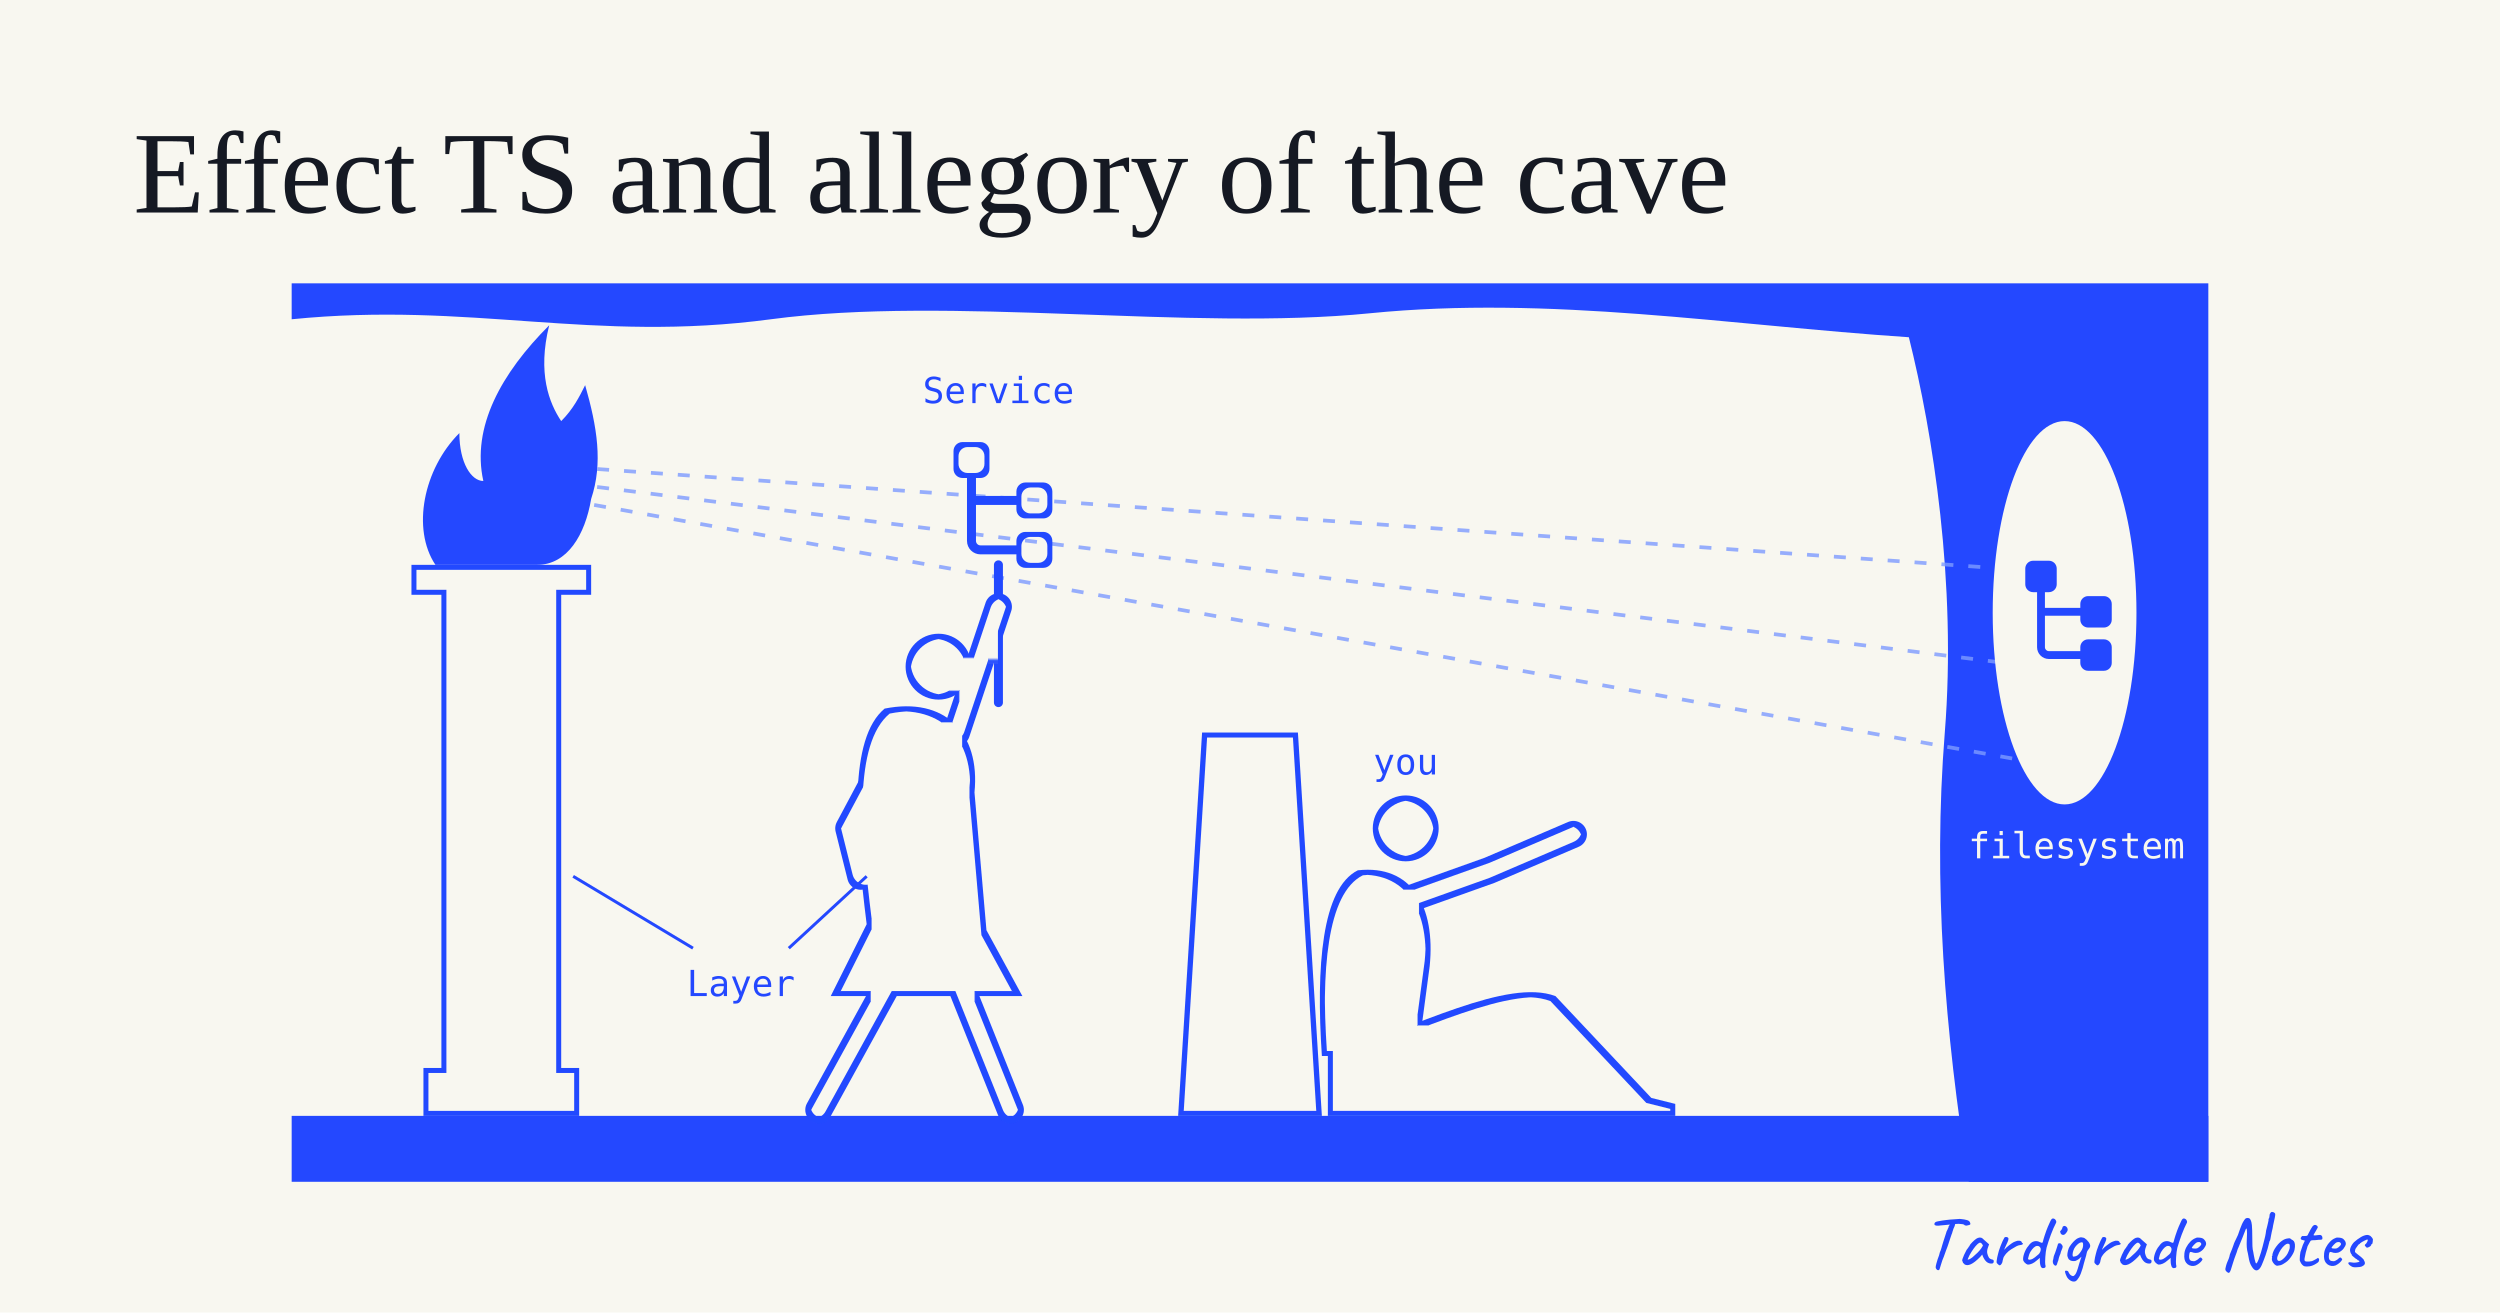
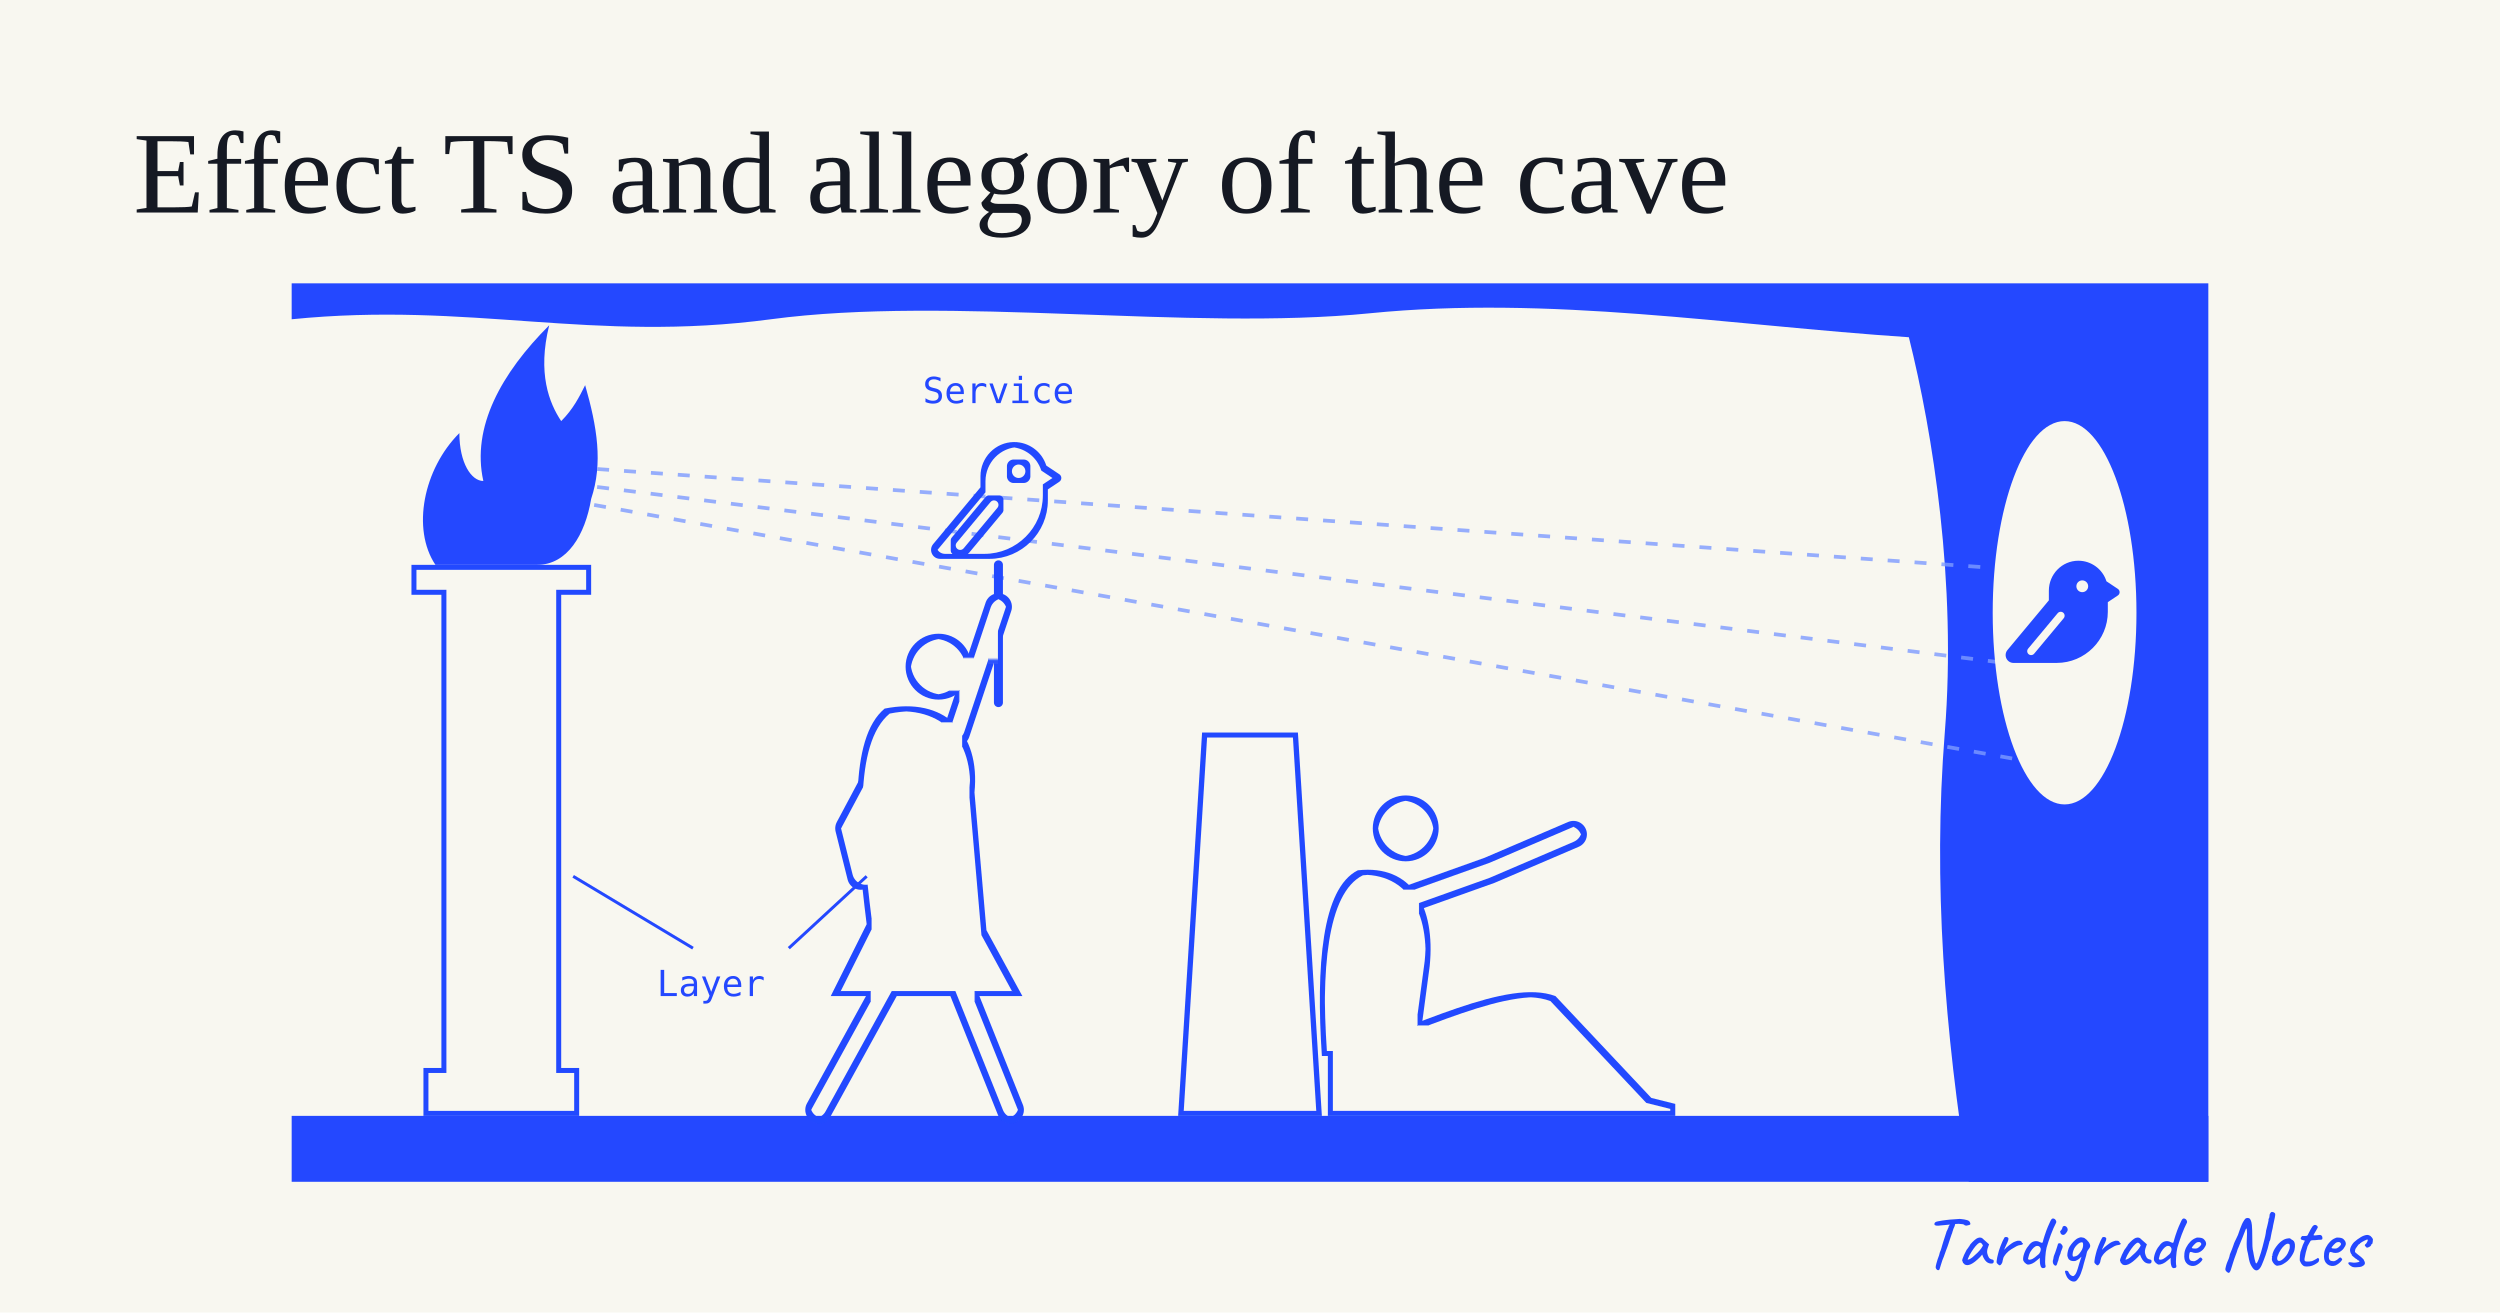
<svg xmlns="http://www.w3.org/2000/svg" width="1200" height="630" viewBox="0 0 1200 630">
  <rect width="1200" height="630" fill="#f8f7f0" />
  <style>
.cave-ink path,.cave-object path,.cave-object circle,.cave-flame{fill:#2448ff}
.cave-object .cave-stick,.cave-object .cave-limb{fill:none;stroke:#2448ff;stroke-linecap:round;stroke-linejoin:round}
.cave-stick{stroke-width:3}.cave-limb{stroke-width:9}
.cave-outline-ink{flood-color:#2448ff}.cave-shape{color:#2448ff}.cave-light{fill:#f8f7f0}
.cave-rays{fill:none;stroke:#7d9bff;stroke-width:1.25;stroke-dasharray:4 5;opacity:.8}
.cave-labels text{fill:#2448ff;font:12px monospace}.cave-labels path{fill:none;stroke:#2448ff;stroke-width:1}
.cave-labels .cave-label-on-rock{fill:#f8f7f0}
</style>
  <text x="64" y="102" fill="#151923" font-family="Georgia,Times New Roman,serif" font-size="56" font-weight="400">Effect TS and allegory of the cave</text>
-   <svg x="140" y="136" width="920" height="431.25" class="cave-diagram" viewBox="0 0 640 300" role="img" aria-label="Plato's cave. A torch burns on a column. A carrier holds a file tree up on a stick behind a low wall, and its shadow falls on the cave wall, where a seated prisoner points at it.">
+   <svg x="140" y="136" width="920" height="431.25" class="cave-diagram" viewBox="0 0 640 300" role="img" aria-label="Plato's cave. A torch burns on a column. A carrier holds a bird up on a stick behind a low wall, and its shadow falls on the cave wall, where a seated prisoner points at it.">
    <defs>
      <filter id="_R_0_">
        <feMorphology in="SourceAlpha" operator="erode" radius="1.5" result="inner" />
        <feComposite in="SourceAlpha" in2="inner" operator="out" result="edge" />
        <feFlood class="cave-outline-ink" />
        <feComposite in2="edge" operator="in" />
      </filter>
    </defs>
    <g class="cave-ink">
      <path d="M0 0H640V300H560C552 250 548 200 552 150C556 100 548 50 540 18C480 14 420 4 360 10S220 4 160 12 60 6 0 12Z" />
      <path d="M0 278H640V300H0Z" />
    </g>
    <path class="cave-flame" d="M48 94C40 82 44 62 56 50C56 60 60 66 64 66C60 48 70 30 86 14C82 30 86 40 90 46C94 42 96 38 98 34C102 48 104 60 100 72C98 84 92 94 82 94Z" />
    <path class="cave-rays" d="M102 62L582 96M102 68L582 128M101 74L582 160" />
    <ellipse class="cave-light" cx="592" cy="110" rx="24" ry="64" />
    <svg width="42" height="42" fill="currentColor" viewBox="0 0 256 256" class="cave-shape" x="571" y="90">
-       <path d="M160,136v-8H88v64a8,8,0,0,0,8,8h64v-8a16,16,0,0,1,16-16h32a16,16,0,0,1,16,16v32a16,16,0,0,1-16,16H176a16,16,0,0,1-16-16v-8H96a24,24,0,0,1-24-24V80H64A16,16,0,0,1,48,64V32A16,16,0,0,1,64,16H96a16,16,0,0,1,16,16V64A16,16,0,0,1,96,80H88v32h72v-8a16,16,0,0,1,16-16h32a16,16,0,0,1,16,16v32a16,16,0,0,1-16,16H176A16,16,0,0,1,160,136Z" />
+       <path d="M236.44,73.34,213.21,57.86A60,60,0,0,0,156,16h-.29C122.79,16.16,96,43.47,96,76.89V96.63L11.63,197.88l-.1.12A16,16,0,0,0,24,224h88A104.11,104.11,0,0,0,216,120V100.28l20.44-13.62a8,8,0,0,0,0-13.32ZM126.15,133.12l-60,72a8,8,0,1,1-12.29-10.24l60-72a8,8,0,1,1,12.29,10.24ZM164,80a12,12,0,1,1,12-12A12,12,0,0,1,164,80Z" />
    </svg>
    <g class="cave-object" filter="url(#_R_0_)">
      <path d="M44 278V262H96V278ZM50 262V104H90V262ZM40 104V94H100V104Z" />
      <path d="M296 278L304 150H336L344 278Z" />
      <path class="cave-stick" d="M236 140V94" />
      <svg width="48" height="48" fill="currentColor" viewBox="0 0 256 256" class="cave-shape" x="212" y="50">
-         <path d="M160,136v-8H88v64a8,8,0,0,0,8,8h64v-8a16,16,0,0,1,16-16h32a16,16,0,0,1,16,16v32a16,16,0,0,1-16,16H176a16,16,0,0,1-16-16v-8H96a24,24,0,0,1-24-24V80H64A16,16,0,0,1,48,64V32A16,16,0,0,1,64,16H96a16,16,0,0,1,16,16V64A16,16,0,0,1,96,80H88v32h72v-8a16,16,0,0,1,16-16h32a16,16,0,0,1,16,16v32a16,16,0,0,1-16,16H176A16,16,0,0,1,160,136Z" />
+         <path d="M236.44,73.34,213.21,57.86A60,60,0,0,0,156,16h-.29C122.79,16.16,96,43.47,96,76.89V96.63L11.63,197.88l-.1.12A16,16,0,0,0,24,224h88A104.11,104.11,0,0,0,216,120V100.28l20.44-13.62a8,8,0,0,0,0-13.32ZM126.15,133.12l-60,72a8,8,0,1,1-12.29-10.24l60-72a8,8,0,1,1,12.29,10.24ZM164,80a12,12,0,1,1,12-12A12,12,0,0,1,164,80Z" />
      </svg>
      <g transform="translate(210 278)">
        <circle cx="6" cy="-150" r="11" />
        <path d="M-12-136C8-140 20-128 18-108L22-62 34-40H-30L-18-64C-22-96-24-126-12-136Z" />
        <path class="cave-limb" d="M12-128 26-170M-8-126-24-96-20-80M-12-42-34-2M14-42 30-2" />
      </g>
      <g transform="translate(366 278)">
        <circle cx="6" cy="-96" r="11" />
        <path d="M-10-82C8-84 16-70 14-50L10-20H-22C-24-50-22-76-10-82Z" />
        <path d="M-20-20C10-30 40-46 56-40L88-6 96-4V0H-20Z" />
        <path class="cave-limb" d="M6-72 34-82 62-94M-8-70-18-40-14-22" />
      </g>
    </g>
    <g class="cave-labels">
-       <text x="236" y="40" text-anchor="middle">Service</text>
+       <text x="236" y="40" text-anchor="middle">
+         <tspan x="236" dy="0">Service</tspan>
+       </text>
      <path d="M134 222L94 198M166 222L192 198" />
-       <text x="150" y="238" text-anchor="middle">Layer</text>
-       <text class="cave-label-on-rock" x="596" y="192" text-anchor="middle">filesystem</text>
-       <text x="372" y="164" text-anchor="middle">you</text>
+       <text x="140" y="238" text-anchor="middle">
+         <tspan x="140" dy="0">Layer</tspan>
+       </text>
+       <text class="cave-label-on-rock" x="596" y="192" text-anchor="middle" />
+       <text x="372" y="164" text-anchor="middle" />
    </g>
  </svg>
  <g fill="#2448ff" transform="translate(922.412 608) scale(0.036 -0.036)" role="img" aria-label="Tardigrade Notes">
    <path d="M218 -47Q206.667 -47.333 196 -32.667Q185.333 -18.0 186.333 -6.0Q187.333 10.0 195.333 40.0Q203.333 70.0 213.333 101.0Q223.333 132.0 231.333 150.0Q235.333 166.0 238.833 178.5Q242.333 191.0 243.333 195.0Q246.333 199.0 252.833 216.0Q259.333 233.0 263.333 249.0Q265.333 257.0 271.833 279.5Q278.333 302.0 287.833 332.0Q297.333 362.0 306.833 391.0Q316.333 420.0 323.333 442.0Q330.333 464.0 332.333 471.0Q340.333 483.0 344.333 494.0Q348.333 505.0 349.333 509.0Q355.333 513.0 356.333 519.5Q357.333 526.0 357.333 530.0Q357.333 535.0 360.833 538.0Q364.333 541.0 364.333 545.0Q368.333 548.0 369.333 551.667Q370.333 555.334 375.333 560.334L380.333 583.0L449.333 584.0Q447.333 572.0 443.333 554.5Q439.333 537.0 424.333 508.0Q419.333 488.0 412.833 472.0Q406.333 456.0 407.333 451.0Q405.333 449.0 398.833 431.0Q392.333 413.0 383.833 387.0Q375.333 361.0 366.833 335.0Q358.333 309.0 351.833 289.5Q345.333 270.0 343.333 265.0Q335.333 249.0 325.333 218.0Q315.333 187.0 295.333 134.0Q287.333 118.0 275.833 86.0Q264.333 54.0 257.333 28.0Q246.333 -11.0 240.5 -27Q234.666 -43 230.333 -45.167Q226 -47.333 218 -47ZM226.333 546.334Q194 544.334 180.167 551.667Q166.333 559.0 170.333 575.0Q173.333 587.0 183.833 593.833Q194.333 600.667 217.333 604.667Q228.333 606.667 245.833 609.667Q263.333 612.667 279.333 615.667Q312.333 619.667 333.833 622.667Q355.333 625.667 378.333 627.667Q401.333 629.667 436.333 631.667Q465.333 633.667 485.833 635.167Q506.333 636.667 506.333 636.667Q509.333 636.667 527.333 634.667Q545.333 632.667 566.333 629.667Q587.333 626.667 597.333 622.667Q620.333 617.667 632 607.333Q643.666 597.0 647.666 580.0Q650.666 568.0 647.666 564.167Q644.666 560.333 636.666 556.333Q613.666 549.333 601.5 547.834Q589.333 546.334 575.333 551.334Q570.333 556.334 563.833 560.334Q557.333 564.334 541.833 566.834Q526.333 569.334 493.333 571.334Q465.333 568.334 444.333 568.334Q423.333 568.334 423.333 563.334L364.333 560.334L315.333 555.334Q305.333 554.334 287.333 552.834Q269.333 551.334 252.333 549.834Q235.333 548.334 226.333 546.334ZM570.666 31Q566.666 39 558.166 44.667Q549.667 50.333 549.667 54.333Q549.667 58.333 547.833 64.167Q546 70.0 542 74.0Q537 80.0 543.667 102.167Q550.333 124.333 565.0 156.667Q579.667 189 598.667 224Q606.667 232 614.667 245Q622.667 258 626.667 262Q626.667 266 629.667 269.5Q632.667 273 636.667 273L639.333 282.333Q640 287 649.769 299Q659.539 311 673.936 325.5Q688.333 340 703.458 353.363Q718.583 366.727 728.666 372.666Q749.666 386.666 772.166 388.333Q794.666 390 810.666 377Q813.666 374 821.833 366.333Q830 358.667 840.833 349.333Q851.666 340.0 861.666 331.0L898.666 298.0L880.86 248.0Q867.999 208.0 874.416 178.0Q880.833 148.0 893.666 126.0Q898.666 115.0 911.833 106.333Q925 97.667 939 95.667Q947 94.667 954 89.667Q961 84.667 961 73.667Q961 59 955.5 51.5Q950 44 940 42Q907 38 878 55Q849 72.001 825 118.001Q821 124.001 814.5 140.501Q808 157.001 807 162.001Q803 157.001 793.5 145.501Q784 134 778 128Q707 56 655.75 32.5Q604.501 9 570.666 31ZM612.999 96Q615.332 91 634.666 98.833Q653.999 106.666 678.999 126.666Q712.999 155.666 743.333 185.333Q773.667 215 794.667 245L816.667 281Q806.667 304 796.333 312Q786 320 778 320Q765 320 742 298.5Q718.999 277.0 692.166 239.833Q665.333 202.666 638.666 155Q627.666 134.333 620.333 115.166Q612.999 96 612.999 96ZM1017.0 32.333Q1008.0 39.333 1002.167 47.667Q996.334 56.0 999.334 76.0Q1002.334 104.0 1007.334 125.5Q1012.334 147.0 1019.334 175.0Q1021.334 187.0 1030.429 216.0Q1039.525 245.0 1052.929 279.0Q1066.334 313.0 1080 343.5Q1093.667 374.0 1103.667 389.0Q1112.667 396.333 1127.5 395.667Q1142.333 395 1150.333 387Q1161.333 378 1155 355.5Q1148.667 333 1125.333 285.333Q1115.666 263.333 1109.166 249.833Q1102.666 236.333 1102.333 231.833Q1102 227.333 1109.0 231Q1115.0 242 1131.0 256.5Q1147.0 271 1165.0 285Q1183.0 299 1199.0 310Q1215.0 321 1221.0 324Q1229.0 329 1239.5 332.5Q1250.0 336 1254.0 338Q1277.0 349 1302.167 346.167Q1327.333 343.333 1333.333 328.333Q1334.333 320.333 1339.833 316.333Q1345.333 312.333 1345.333 312.333Q1349.333 312.333 1349.833 309.333Q1350.333 306.333 1350.333 306.333Q1350.333 299.333 1338.833 294Q1327.333 288.667 1311.333 287.667Q1298.333 286.667 1288.333 282.667Q1278.333 278.667 1264.333 272.667Q1226.333 250.667 1193.167 231Q1160 211.333 1128 176.333Q1121 168.333 1113.667 158.667Q1106.333 149.0 1098.333 136.0Q1093.333 131.0 1088.333 114.0Q1083.333 97.0 1079.833 81.5Q1076.333 66.0 1076.333 63.0Q1076.333 63.0 1073.333 53.5Q1070.333 44.0 1063.333 35.0Q1051.333 19.0 1042.167 17.667Q1033.0 16.333 1017.0 32.333ZM1624 -19.0Q1611 -22.0 1601.167 -14.5Q1591.333 -7 1587 4.667Q1579.667 25.333 1576.833 48.5Q1574 71.667 1575 92.001L1576 117.334L1536.333 84.334Q1502.333 53.667 1471.5 40.501Q1440.667 27.334 1416.667 27.334Q1405.667 29.334 1393.167 37.5Q1380.667 45.667 1370.833 56.833Q1361 68.0 1356 78.0Q1350 92.0 1352.5 116.333Q1355 140.667 1364.5 169.667Q1374 198.667 1388.5 226.667Q1403 254.667 1422 275.667Q1455 325.667 1496.667 337.166Q1538.333 348.666 1575.666 327Q1599 316.666 1606 318Q1613 319.333 1617 337.667Q1621 353.667 1625.333 369.333Q1629.667 385.0 1638.667 413.0Q1663.667 489.0 1682.167 532.0Q1700.667 575.0 1715.667 607.0Q1726.667 630.0 1735.333 636.667Q1744 643.333 1752 642.333Q1763 642.333 1774.5 634.333Q1785.999 626.333 1790.999 612.333Q1794.999 603.333 1794.499 595.667Q1793.999 588.0 1787.999 577.0Q1774.999 553.0 1757.499 513.5Q1739.999 474.0 1722.499 427.0Q1704.999 380.0 1689.999 334.0Q1674.999 288.0 1664.999 253.0Q1658.999 231.0 1654.833 197.0Q1650.666 163.0 1648.166 127.5Q1645.666 92.0 1645.666 64.5Q1645.666 37.0 1647.666 29.0Q1653.666 9.0 1651.333 -1.0Q1649 -11.0 1642 -14.5Q1635 -18.0 1624 -19.0ZM1456.333 95.333Q1470.333 99 1483 106.666Q1495.666 114.333 1510.666 125.333Q1540.666 148.333 1559.833 166.667Q1579 185 1586.333 219.333Q1589.333 237 1584.167 248.334Q1579.0 259.667 1567.333 269.667Q1555.667 278 1536.333 276.5Q1517 275 1495 255Q1471 233 1450.333 198.667Q1429.666 164.333 1418.666 110.333Q1416.666 100.333 1425 95Q1433.333 89.667 1456.333 95.333ZM1762.333 27Q1754.333 35 1750.833 48.334Q1747.333 61.667 1748.333 74.833Q1749.333 88.0 1753.333 96.0Q1753.333 104.0 1755.833 108.5Q1758.333 113.0 1757.333 117.0Q1756.333 121.0 1759.333 131.0Q1762.333 141.0 1765.333 150.0Q1772.333 166.0 1780.667 189.5Q1789 213 1796.667 236.5Q1804.333 260 1809.667 277.166Q1815.0 294.333 1816.0 298.333Q1816.0 310.333 1832.0 311.333Q1844.0 315.333 1853.666 308.333Q1863.333 301.333 1873.333 285.333Q1881.333 277.333 1879.333 262.333Q1877.333 247.333 1866.333 223.333Q1862.333 215.333 1856.833 199.167Q1851.333 183.0 1849.333 171.0Q1845.333 163.0 1839.833 148.5Q1834.333 134.0 1830.333 121.0Q1828.333 116.0 1826.333 105.167Q1824.333 94.333 1821.333 82.667Q1818.333 71 1813.333 63Q1804.333 22 1791.833 15Q1779.333 8 1762.333 27ZM1863 431.334Q1856 437.334 1851.5 447.5Q1847 457.667 1846.167 466.334Q1845.333 475 1848 475.667Q1856.667 480.0 1866.5 496.667Q1876.334 513.333 1878.0 526.333Q1878.667 530 1881.833 534.167Q1885 538.333 1889 539.333Q1901 547.333 1915.833 540.667Q1930.666 534 1940.666 518Q1949.666 499 1945.833 484Q1942 469 1924 447Q1909 427 1893 423.834Q1877 420.667 1863 431.334ZM2052 -194Q2024 -205 1993.5 -190.5Q1963 -176 1941 -145Q1937 -139 1930.667 -125.5Q1924.333 -112 1918.833 -97.333Q1913.333 -82.667 1911.5 -71.667Q1909.667 -60.667 1912.667 -58.667Q1916 -53 1925.333 -53Q1934.667 -53.001 1943.666 -56.834Q1952.666 -60.667 1954.666 -66.667Q1957.666 -73.667 1963 -83.501Q1968.333 -93.334 1975.166 -101.501Q1982 -109.667 1986 -112.001Q2002.333 -123.667 2012.667 -125.167Q2023 -126.667 2030 -121.667Q2047 -108.667 2057.167 -88.834Q2067.333 -69 2081.333 -25Q2092.333 12 2102.667 48.667Q2113 85.334 2122 108.334Q2125 120.334 2129.5 128.834Q2134 137.334 2138 141.334H2144Q2122 127.334 2105.667 110.667Q2089.333 94 2063.333 83Q2057.333 76 2033.833 74.5Q2010.333 73 1988.333 80Q1974.333 88 1967.167 93.5Q1960 99 1955.833 107.333Q1951.667 115.667 1945.667 130.667Q1938.667 145.667 1943.667 179.667Q1948.667 213.667 1961.667 247.667Q1973.667 272.667 1996.667 301.667Q2019.667 330.667 2045.667 354.167Q2071.667 377.667 2092.667 383.667Q2100.667 387.667 2113.667 390.5Q2126.666 393.333 2144.666 388.333Q2161.666 386.333 2170.666 380.833Q2179.666 375.333 2199.666 358.333Q2212.666 345.333 2224.666 329.833Q2236.666 314.333 2241.666 300.333Q2248.666 285.333 2246.333 271.167Q2243.999 257 2233.999 244Q2224.999 231 2214.999 218Q2204.999 205 2199.999 182Q2194.999 152 2182.999 114.5Q2171 77 2163 45L2147 -17Q2122 -102 2097 -142.5Q2072 -183 2052 -194ZM2021 134Q2041 135 2057.833 140.833Q2074.666 146.667 2090.333 161.833Q2106 177.0 2123 203.0Q2140 227.0 2147 251.333Q2154 275.667 2152 300.667Q2151 316.667 2145.667 321.667Q2140.333 326.667 2127.333 324.667Q2108.333 321.667 2088 305.833Q2067.666 290 2047.666 264Q2032.666 244 2022.666 216Q2012.666 186 2011.833 162Q2011 138 2021 134ZM2321.0 32.333Q2312.0 39.333 2306.167 47.667Q2300.334 56.0 2303.334 76.0Q2306.334 104.0 2311.334 125.5Q2316.334 147.0 2323.334 175.0Q2325.334 187.0 2334.429 216.0Q2343.525 245.0 2356.929 279.0Q2370.334 313.0 2384 343.5Q2397.667 374.0 2407.667 389.0Q2416.667 396.333 2431.5 395.667Q2446.333 395 2454.333 387Q2465.333 378 2459 355.5Q2452.667 333 2429.333 285.333Q2419.666 263.333 2413.166 249.833Q2406.666 236.333 2406.333 231.833Q2406 227.333 2413.0 231Q2419.0 242 2435.0 256.5Q2451.0 271 2469.0 285Q2487.0 299 2503.0 310Q2519.0 321 2525.0 324Q2533.0 329 2543.5 332.5Q2554.0 336 2558.0 338Q2581.0 349 2606.167 346.167Q2631.333 343.333 2637.333 328.333Q2638.333 320.333 2643.833 316.333Q2649.333 312.333 2649.333 312.333Q2653.333 312.333 2653.833 309.333Q2654.333 306.333 2654.333 306.333Q2654.333 299.333 2642.833 294Q2631.333 288.667 2615.333 287.667Q2602.333 286.667 2592.333 282.667Q2582.333 278.667 2568.333 272.667Q2530.333 250.667 2497.167 231Q2464 211.333 2432 176.333Q2425 168.333 2417.667 158.667Q2410.333 149.0 2402.333 136.0Q2397.333 131.0 2392.333 114.0Q2387.333 97.0 2383.833 81.5Q2380.333 66.0 2380.333 63.0Q2380.333 63.0 2377.333 53.5Q2374.333 44.0 2367.333 35.0Q2355.333 19.0 2346.167 17.667Q2337.0 16.333 2321.0 32.333ZM2674.666 31Q2670.666 39 2662.166 44.667Q2653.667 50.333 2653.667 54.333Q2653.667 58.333 2651.833 64.167Q2650 70.0 2646 74.0Q2641 80.0 2647.667 102.167Q2654.333 124.333 2669.0 156.667Q2683.667 189 2702.667 224Q2710.667 232 2718.667 245Q2726.667 258 2730.667 262Q2730.667 266 2733.667 269.5Q2736.667 273 2740.667 273L2743.333 282.333Q2744 287 2753.769 299Q2763.539 311 2777.936 325.5Q2792.333 340 2807.458 353.363Q2822.583 366.727 2832.666 372.666Q2853.666 386.666 2876.166 388.333Q2898.666 390 2914.666 377Q2917.666 374 2925.833 366.333Q2934 358.667 2944.833 349.333Q2955.666 340.0 2965.666 331.0L3002.666 298.0L2984.86 248.0Q2971.999 208.0 2978.416 178.0Q2984.833 148.0 2997.666 126.0Q3002.666 115.0 3015.833 106.333Q3029 97.667 3043 95.667Q3051 94.667 3058 89.667Q3065 84.667 3065 73.667Q3065 59 3059.5 51.5Q3054 44 3044 42Q3011 38 2982 55Q2953 72.001 2929 118.001Q2925 124.001 2918.5 140.501Q2912 157.001 2911 162.001Q2907 157.001 2897.5 145.501Q2888 134 2882 128Q2811 56 2759.75 32.5Q2708.501 9 2674.666 31ZM2716.999 96Q2719.332 91 2738.666 98.833Q2757.999 106.666 2782.999 126.666Q2816.999 155.666 2847.333 185.333Q2877.667 215 2898.667 245L2920.667 281Q2910.667 304 2900.333 312Q2890 320 2882 320Q2869 320 2846 298.5Q2822.999 277.0 2796.166 239.833Q2769.333 202.666 2742.666 155Q2731.666 134.333 2724.333 115.166Q2716.999 96 2716.999 96ZM3368 -19.0Q3355 -22.0 3345.167 -14.5Q3335.333 -7 3331 4.667Q3323.667 25.333 3320.833 48.5Q3318 71.667 3319 92.001L3320 117.334L3280.333 84.334Q3246.333 53.667 3215.5 40.501Q3184.667 27.334 3160.667 27.334Q3149.667 29.334 3137.167 37.5Q3124.667 45.667 3114.833 56.833Q3105 68.0 3100 78.0Q3094 92.0 3096.5 116.333Q3099 140.667 3108.5 169.667Q3118 198.667 3132.5 226.667Q3147 254.667 3166 275.667Q3199 325.667 3240.667 337.166Q3282.333 348.666 3319.666 327Q3343 316.666 3350 318Q3357 319.333 3361 337.667Q3365 353.667 3369.333 369.333Q3373.667 385.0 3382.667 413.0Q3407.667 489.0 3426.167 532.0Q3444.667 575.0 3459.667 607.0Q3470.667 630.0 3479.333 636.667Q3488 643.333 3496 642.333Q3507 642.333 3518.5 634.333Q3529.999 626.333 3534.999 612.333Q3538.999 603.333 3538.499 595.667Q3537.999 588.0 3531.999 577.0Q3518.999 553.0 3501.499 513.5Q3483.999 474.0 3466.499 427.0Q3448.999 380.0 3433.999 334.0Q3418.999 288.0 3408.999 253.0Q3402.999 231.0 3398.833 197.0Q3394.666 163.0 3392.166 127.5Q3389.666 92.0 3389.666 64.5Q3389.666 37.0 3391.666 29.0Q3397.666 9.0 3395.333 -1.0Q3393 -11.0 3386 -14.5Q3379 -18.0 3368 -19.0ZM3200.333 95.333Q3214.333 99 3227 106.666Q3239.666 114.333 3254.666 125.333Q3284.666 148.333 3303.833 166.667Q3323 185 3330.333 219.333Q3333.333 237 3328.167 248.334Q3323.0 259.667 3311.333 269.667Q3299.667 278 3280.333 276.5Q3261 275 3239 255Q3215 233 3194.333 198.667Q3173.666 164.333 3162.666 110.333Q3160.666 100.333 3169 95Q3177.333 89.667 3200.333 95.333ZM3679.666 30Q3655.667 12.334 3626.167 9.5Q3596.667 6.667 3569.667 18.167Q3542.667 29.667 3525.334 53.334Q3510.667 72.334 3504.333 100.834Q3498 129.334 3502.667 176.334Q3506.667 217.667 3528.833 259.667Q3551 301.667 3583 334.333Q3615 367 3648.667 379.333Q3663.333 387.667 3675.167 388.166Q3687 388.666 3709.666 386.666Q3732.666 383.666 3746.333 376.833Q3759.999 370 3767.333 360Q3782.666 344.667 3787.666 330Q3792.666 315.333 3792.333 301.333Q3787.999 276 3763.166 242.667Q3738.333 209.334 3696.999 190Q3676.666 183 3651.666 183Q3626.666 183 3602 193.667Q3581.333 200.667 3574.833 190.334Q3568.333 180 3565.333 143.667Q3563.333 112.333 3572.166 96.166Q3581 80 3598.333 76.333Q3619.333 72.333 3630.333 72.5Q3641.333 72.666 3657.666 81.666Q3671 90 3676.166 93Q3681.333 96 3685.5 99.666Q3689.666 103.333 3698 111Q3704.333 117 3708.666 119.666Q3713 122.333 3718 122.333Q3725 122 3730.999 115.333Q3736.999 108.667 3740.666 104Q3747.333 101.334 3740.333 88.5Q3733.333 75.667 3717.166 59.5Q3701 43.334 3679.666 30ZM3674.667 245.667Q3684.333 250 3696.833 260Q3709.333 270 3718.667 281.833Q3728 293.667 3728 301.333Q3728 314.333 3714.5 323.333Q3701 332.333 3676 326Q3666 323.333 3653 312.667Q3640 302.0 3628 288.833Q3616 275.667 3608.333 264.833Q3600.666 254 3601 250.667Q3604.333 245.667 3617.666 243Q3631 240.333 3647.5 241.0Q3664 241.667 3674.667 245.667ZM4069.333 -69.666Q4056 -58.666 4051.667 -48.666Q4047.333 -38.667 4049.5 -25.667Q4051.667 -12.667 4056.667 6.333Q4064.667 38.333 4074.167 59.833Q4083.667 81.333 4093.167 104.833Q4102.667 128.333 4109.667 165.333Q4125.667 202.333 4138.167 235.333Q4150.667 268.333 4157.667 289.333Q4164.667 310.333 4164.667 310.333Q4165.667 314.333 4173.472 331.333Q4181.277 348.333 4193.472 372.833Q4205.667 397.333 4216.667 422.333Q4233.667 470.333 4245.632 504.465Q4257.597 538.597 4270.132 566.299Q4282.667 594 4300.667 621Q4312.667 642 4330.666 647.333Q4348.666 652.667 4364.999 645.5Q4381.333 638.333 4387.333 618.333Q4392.333 608.333 4395.833 594.667Q4399.333 581 4402.499 554.833Q4405.666 528.667 4406.666 480.667Q4408.666 423.667 4408.166 370.833Q4407.666 318 4409.833 273.333Q4411.999 228.666 4420.999 195.666Q4423.999 177.666 4428.659 152.166Q4433.319 126.666 4438.826 101.666Q4444.333 76.666 4449.999 59.833Q4455.666 42.999 4459.666 42.999Q4464.666 42.999 4472.5 54.499Q4480.333 66 4493 98Q4505.666 130 4524 191Q4542.333 252.0 4566.333 350.0Q4571.333 367.0 4579.833 405.0Q4588.333 443.0 4592.333 482.0Q4599.333 507.0 4606.333 537.0Q4613.333 567.0 4618.833 590.0Q4624.333 613.0 4624.333 616.0Q4624.333 623.0 4624.833 628.0Q4625.333 633.0 4624.333 638.0Q4629.333 638.0 4633.333 651.5Q4637.333 665.0 4637.333 675.0Q4637.333 692.0 4641.833 702.5Q4646.333 713.0 4651.333 718.0Q4657 730 4670.833 729.833Q4684.666 729.666 4697.666 722.166Q4710.666 714.667 4713.666 703.0Q4715.666 692.0 4708.166 653.5Q4700.666 615.0 4685.666 550.0Q4685.666 539.0 4679.666 514.0Q4673.666 489.0 4667.166 461.0Q4660.666 433.0 4657.666 413.0Q4653.666 387.0 4648.666 364.5Q4643.666 342.0 4638.666 343.0Q4612.666 230.0 4584.166 150.5Q4555.666 71.0 4533.666 21.0Q4509.666 -34.0 4478.166 -46.833Q4446.666 -59.667 4414.666 -18.667Q4395.666 7.333 4384.055 32.692Q4372.444 58.05 4365.055 92.359Q4357.666 126.667 4349 178Q4337 219.333 4334.5 260.834Q4332 302.334 4334 346.167Q4336 390 4337.667 438Q4337.333 489 4333.5 503Q4329.667 517 4320.667 498.334Q4311.667 479.667 4294.667 432.333Q4287.667 413 4276.833 386.5Q4266 360 4255.366 334.046Q4244.733 308.093 4237 288.995Q4229.266 269.897 4227.333 265.0Q4221.333 253.0 4213.333 233.5Q4205.333 214.0 4200.333 192.0Q4164.333 98.0 4146.833 38.167Q4129.333 -21.666 4121.333 -43.666Q4111.333 -71.666 4101.166 -80Q4091 -88.333 4069.333 -69.666ZM4742.667 12.333Q4729.667 12.333 4722.167 17.333Q4714.667 22.333 4703.667 31.333Q4684.667 51.333 4675.5 71.333Q4666.333 91.333 4669.333 108.333Q4672.333 116.333 4671.833 123.833Q4671.333 131.333 4671.333 131.333Q4666.333 136.333 4668.333 137.833Q4670.333 139.333 4672.333 143.333Q4678.333 143.333 4676.333 154.333Q4674.333 162.333 4683.834 189.167Q4693.334 216.0 4708.334 240.0Q4714.334 250.0 4726.334 266.5Q4738.334 283.0 4752.834 299.5Q4767.334 316.0 4779.334 326.0Q4804.334 347.0 4824.167 358Q4844 369 4866 374Q4888 379 4901.5 379Q4915 379 4930 363Q4953 353 4963.166 338Q4973.333 323.0 4976.333 296.0Q4979.333 266.0 4971.333 225.833Q4963.333 185.667 4923.333 128.667Q4898.333 92.667 4876.333 74.334Q4854.333 56 4825.333 39Q4804.333 25 4785 19.667Q4765.667 14.333 4742.667 12.333ZM4840.667 123.667Q4864 148.0 4876.833 171.667Q4889.667 195.333 4902 230.333Q4906 239.667 4907.167 255.334Q4908.333 271 4907 285.167Q4905.667 299.334 4899.667 301.334Q4888.667 308.334 4874.333 305.5Q4860 302.667 4842 288Q4811.333 262.334 4787.5 225.833Q4763.666 189.333 4745.666 141.0Q4734.666 108.666 4743.166 90.166Q4751.666 71.666 4777.166 77.833Q4802.666 83.999 4840.667 123.667ZM5106.333 4.333Q5095.333 6.333 5083.334 16.5Q5071.334 26.667 5062.167 39.833Q5053 53.0 5050 63.0Q5050 65.0 5047.5 68.0Q5045 71.0 5045 71.0Q5041 74.0 5040.5 97.5Q5040 121.0 5043 150.0Q5046 179.0 5050 196.0Q5055 212.0 5065 239.5Q5075 267.0 5082 289.0L5109 347.0L5069 358.0Q5062 360.0 5057.5 366.0Q5053 372.0 5053 376.0Q5053 384.0 5062 396.667Q5071 409.333 5075 409.333Q5080 408.333 5093.5 408.333Q5107 408.333 5120 409.333Q5133 410.333 5136 411.333Q5140 413.333 5144 416.833Q5148 420.333 5150 427.333Q5155 438.333 5159 446.667Q5163 455.0 5170 467.0Q5177 480.0 5181.5 489.0Q5186 498.0 5196 514.0Q5201 521.0 5207 531.0Q5213 541.0 5222 548.0Q5231 556.0 5244.167 556.833Q5257.333 557.667 5272.333 544.667Q5280.333 534.667 5281.333 528.333Q5282.333 522.0 5273.333 508.0Q5265.333 491.0 5254.833 475.167Q5244.333 459.333 5235.333 442.333Q5219.333 420.333 5229.333 417.333Q5239.333 414.333 5285.333 421.333Q5314.333 426.333 5327.333 417.667Q5340.333 409.0 5342.333 392.0Q5345.333 368.0 5337.333 363.0Q5329.333 358.0 5291.333 358.0Q5267.333 354.0 5250.333 353.5Q5233.333 353.0 5225.333 353.0Q5212.333 352.0 5208.333 352.0Q5204.333 352.0 5196.333 350.0Q5188.333 348.0 5184.833 343.5Q5181.333 339.0 5177.333 331.0Q5173.333 327.0 5165.333 310.0Q5157.333 293.0 5145.333 273.0Q5131.333 231.0 5121.5 190.5Q5111.667 150 5105.333 111.333Q5101.667 88.333 5106.5 79.166Q5111.333 70 5132.333 68Q5143.333 67 5166.667 68.5Q5190.0 70 5204.0 74Q5215.0 79 5227.0 84.5Q5239.0 90 5249.0 96Q5258.0 101 5267.0 106.5Q5276.0 112 5276.0 112Q5281.0 120 5288.167 114.5Q5295.333 109.0 5299.333 97.0Q5299.333 85.0 5294.333 70.833Q5289.333 56.667 5257.333 38.667Q5212.333 10.667 5172.333 5Q5132.333 -0.667 5106.333 4.333ZM5542.666 30Q5518.667 12.334 5489.167 9.5Q5459.667 6.667 5432.667 18.167Q5405.667 29.667 5388.334 53.334Q5373.667 72.334 5367.333 100.834Q5361 129.334 5365.667 176.334Q5369.667 217.667 5391.833 259.667Q5414 301.667 5446 334.333Q5478 367 5511.667 379.333Q5526.333 387.667 5538.167 388.166Q5550 388.666 5572.666 386.666Q5595.666 383.666 5609.333 376.833Q5622.999 370 5630.333 360Q5645.666 344.667 5650.666 330Q5655.666 315.333 5655.333 301.333Q5650.999 276 5626.166 242.667Q5601.333 209.334 5559.999 190Q5539.666 183 5514.666 183Q5489.666 183 5465 193.667Q5444.333 200.667 5437.833 190.334Q5431.333 180 5428.333 143.667Q5426.333 112.333 5435.166 96.166Q5444 80 5461.333 76.333Q5482.333 72.333 5493.333 72.5Q5504.333 72.666 5520.666 81.666Q5534 90 5539.166 93Q5544.333 96 5548.5 99.666Q5552.666 103.333 5561 111Q5567.333 117 5571.666 119.666Q5576 122.333 5581 122.333Q5588 122 5593.999 115.333Q5599.999 108.667 5603.666 104Q5610.333 101.334 5603.333 88.5Q5596.333 75.667 5580.166 59.5Q5564 43.334 5542.666 30ZM5537.667 245.667Q5547.333 250 5559.833 260Q5572.333 270 5581.667 281.833Q5591 293.667 5591 301.333Q5591 314.333 5577.5 323.333Q5564 332.333 5539 326Q5529 323.333 5516 312.667Q5503 302.0 5491 288.833Q5479 275.667 5471.333 264.833Q5463.666 254 5464 250.667Q5467.333 245.667 5480.666 243Q5494 240.333 5510.5 241.0Q5527 241.667 5537.667 245.667ZM5747.333 -4.667Q5723.334 5.333 5706.834 19.5Q5690.334 33.667 5688 43.666Q5688.667 51.667 5692.333 55.666Q5696 59.666 5711.5 59.166Q5727.0 58.666 5761.333 53Q5773 53 5788.667 54.667Q5804.334 56.333 5817.834 59.667Q5831.334 63.0 5834.667 68Q5839.667 68.667 5837 72.167Q5834.334 75.667 5830 79.667Q5826 81.333 5821 84.167Q5816 87.0 5812 87.0Q5811.334 92.0 5802.834 98Q5794.334 104 5784.667 108.667Q5762.667 126.667 5746 141Q5729.334 155.333 5733.334 161.0Q5733.334 165.0 5733.334 165.5Q5733.334 166.0 5733.334 166.0Q5726.334 166.0 5718.667 185.833Q5711 205.667 5711 221.667Q5711 236.333 5718.5 255.333Q5726 274.333 5738.5 293.667Q5751 313 5764.333 326.333Q5782.667 343.667 5807.834 362.5Q5833 381.333 5859.167 396.333Q5885.334 411.333 5907.667 417.333Q5924.333 423.0 5940.667 423.0Q5957 423.0 5967.667 416.667Q5977 415 5986.667 406.166Q5996.333 397.333 6004.667 386.666Q6013 376 6016.333 367Q6016.333 355 6014.833 339.5Q6013.333 324 6010.333 312.333Q6007.333 300.667 6000.333 300.667Q6000.333 300.667 5997.833 300.167Q5995.333 299.667 5995.333 294.667Q5995.333 284.667 5980.333 271.667Q5961.333 258.667 5946.333 254.334Q5931.333 250 5926.333 261Q5922.333 265 5920.0 268.334Q5917.667 271.667 5913.667 273.667Q5913.667 273.667 5910.833 277.167Q5908 280.667 5908 286.667Q5908 290.667 5911 294.167Q5914 297.667 5914 297.667Q5922 302 5929.833 313.333Q5937.667 324.667 5943 336.5Q5948.333 348.334 5948.333 353.334Q5948.333 359.334 5946.5 360.5Q5944.667 361.667 5936.667 361.667Q5925.667 357.667 5906.833 348.333Q5888 339 5870.333 328.833Q5852.666 318.667 5844 310.333Q5840 303.333 5838.833 301.667Q5837.667 300 5833.667 300Q5833.667 304 5827.666 297.333Q5821.666 290.667 5813 279.0Q5804.333 267.333 5796.333 255.667Q5788.333 244 5784.333 238Q5782.666 233.667 5779.833 224.833Q5777 216 5777.333 208Q5775 196.667 5781.333 190.667Q5787.666 184.667 5804.666 170.667Q5839.666 144.667 5858.833 128.333Q5877.999 112 5887 101.667Q5896 91.333 5898 82.333Q5915.666 52 5906.666 33.833Q5897.667 15.667 5870.667 3.667Q5860.667 -1.333 5837 -4.833Q5813.333 -8.333 5788.167 -8.5Q5763 -8.667 5747.333 -4.667Z" />
  </g>
</svg>
